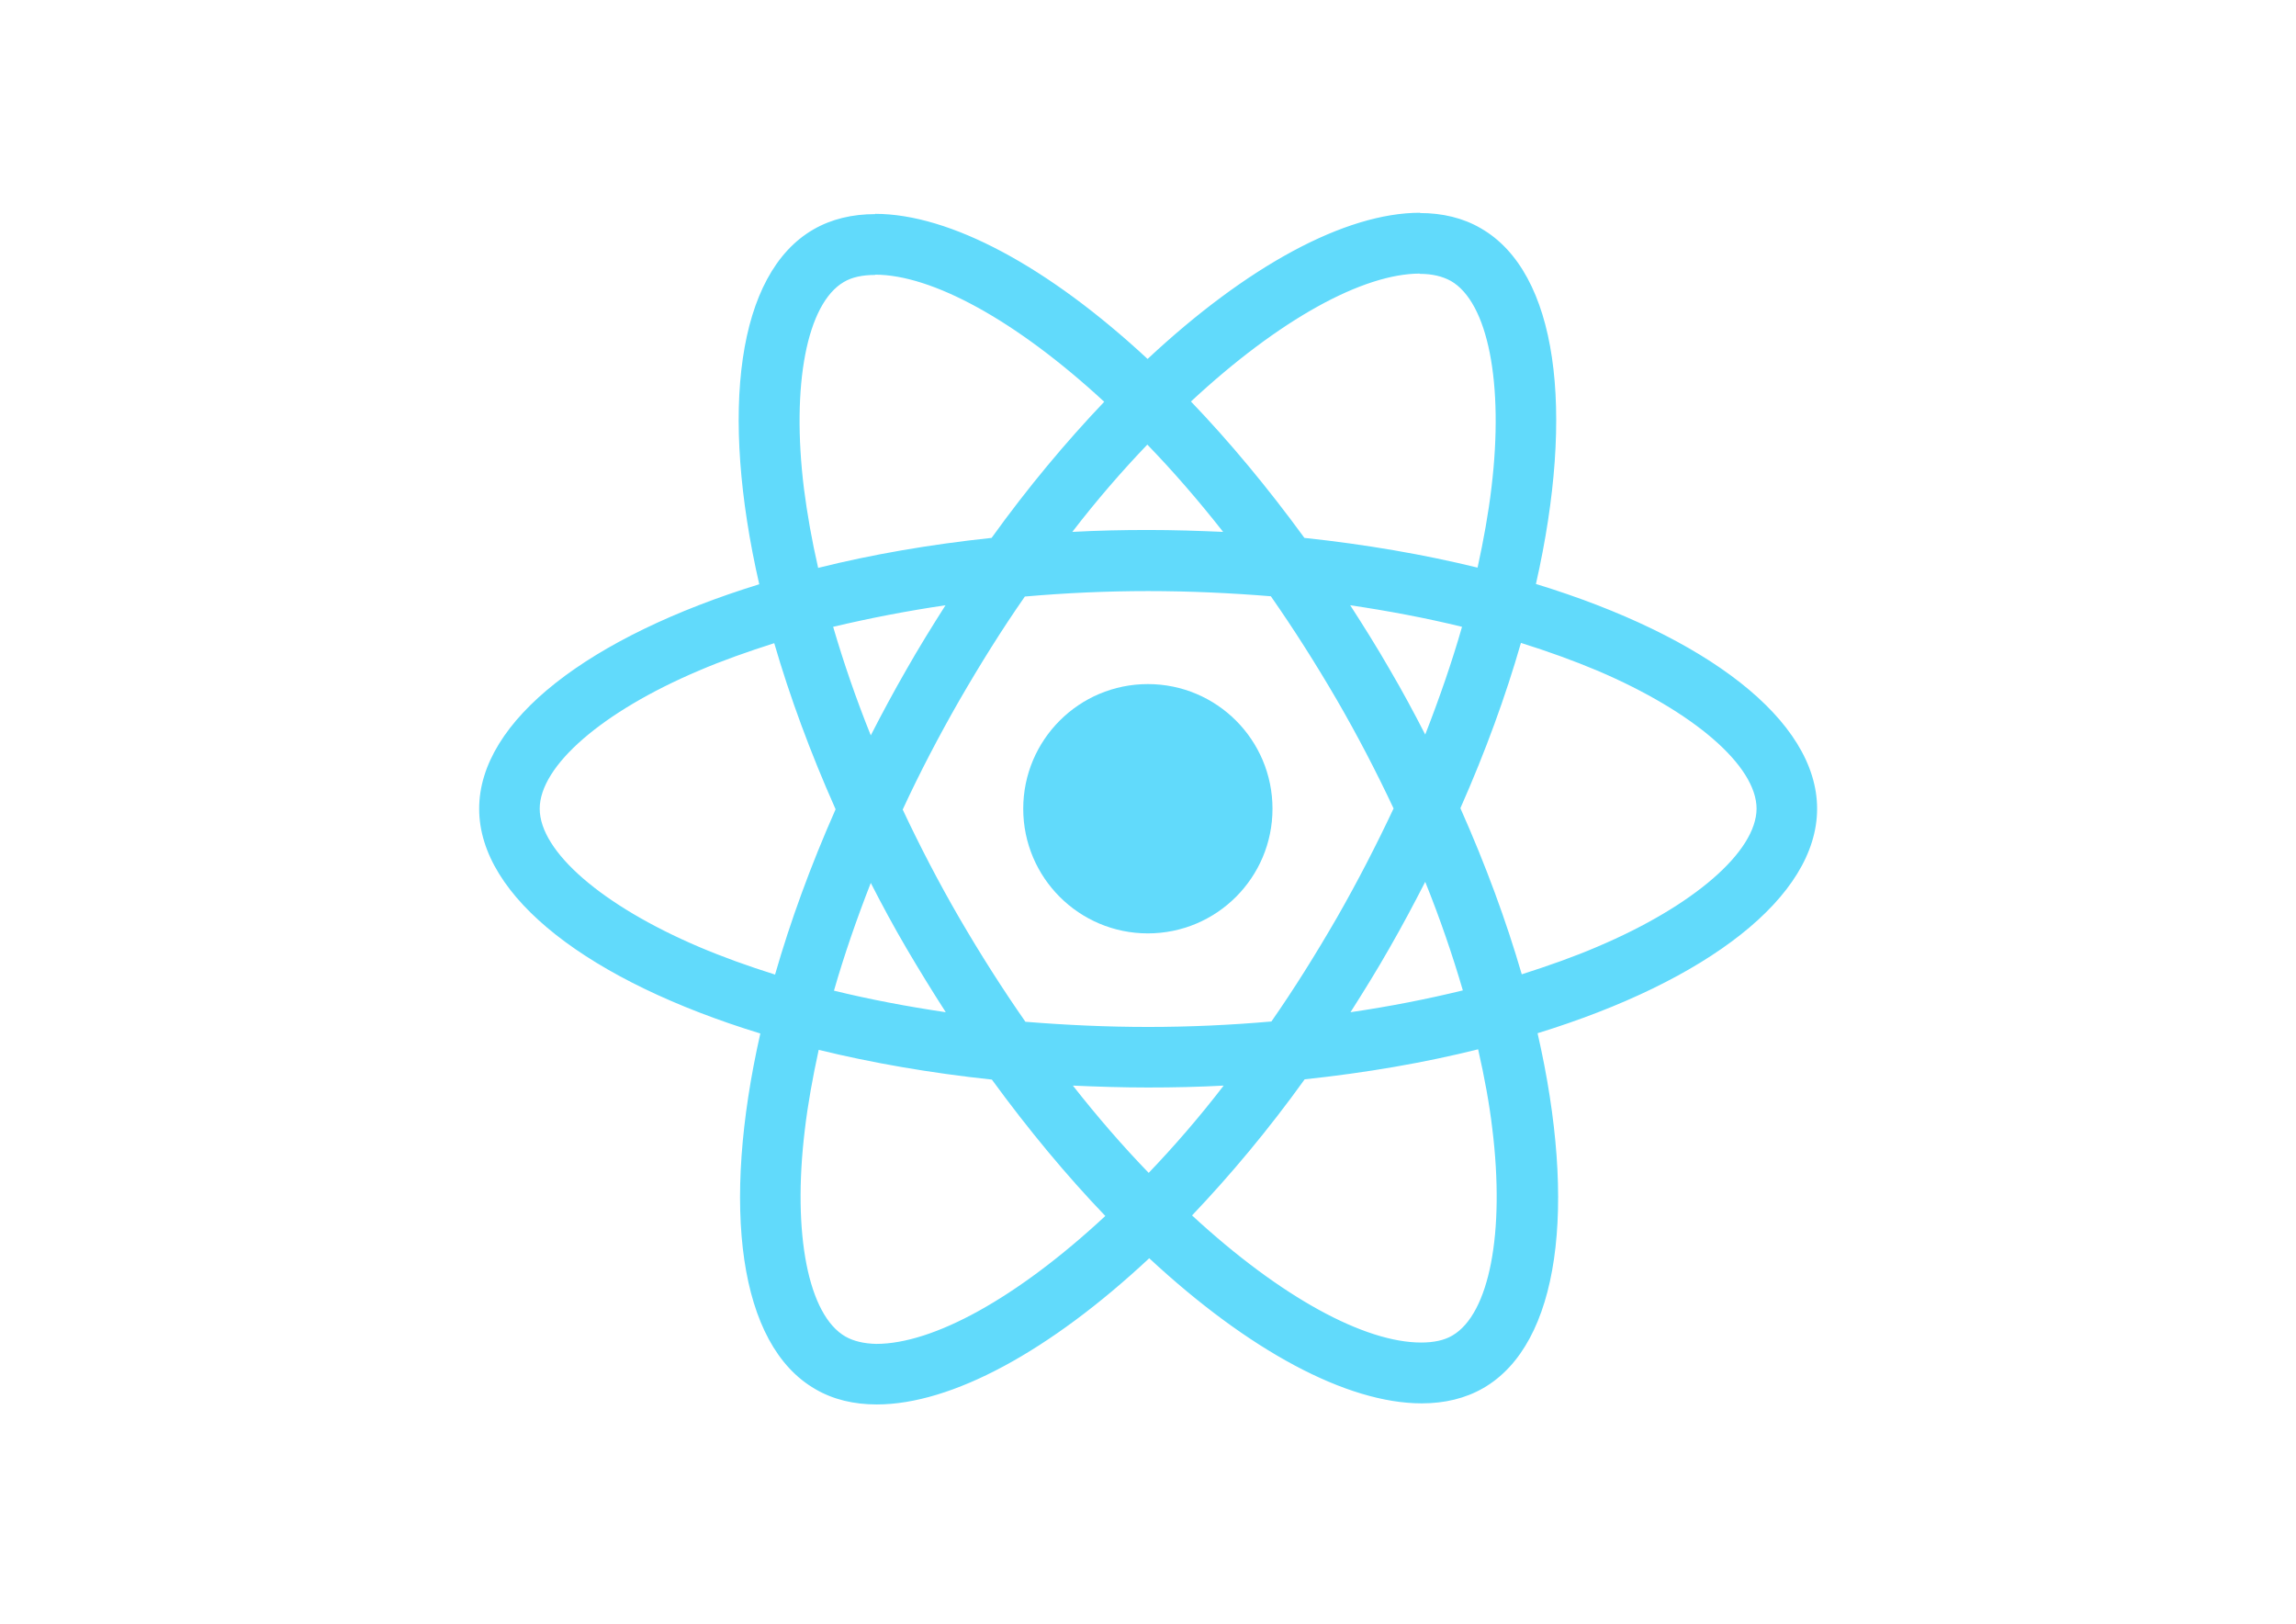
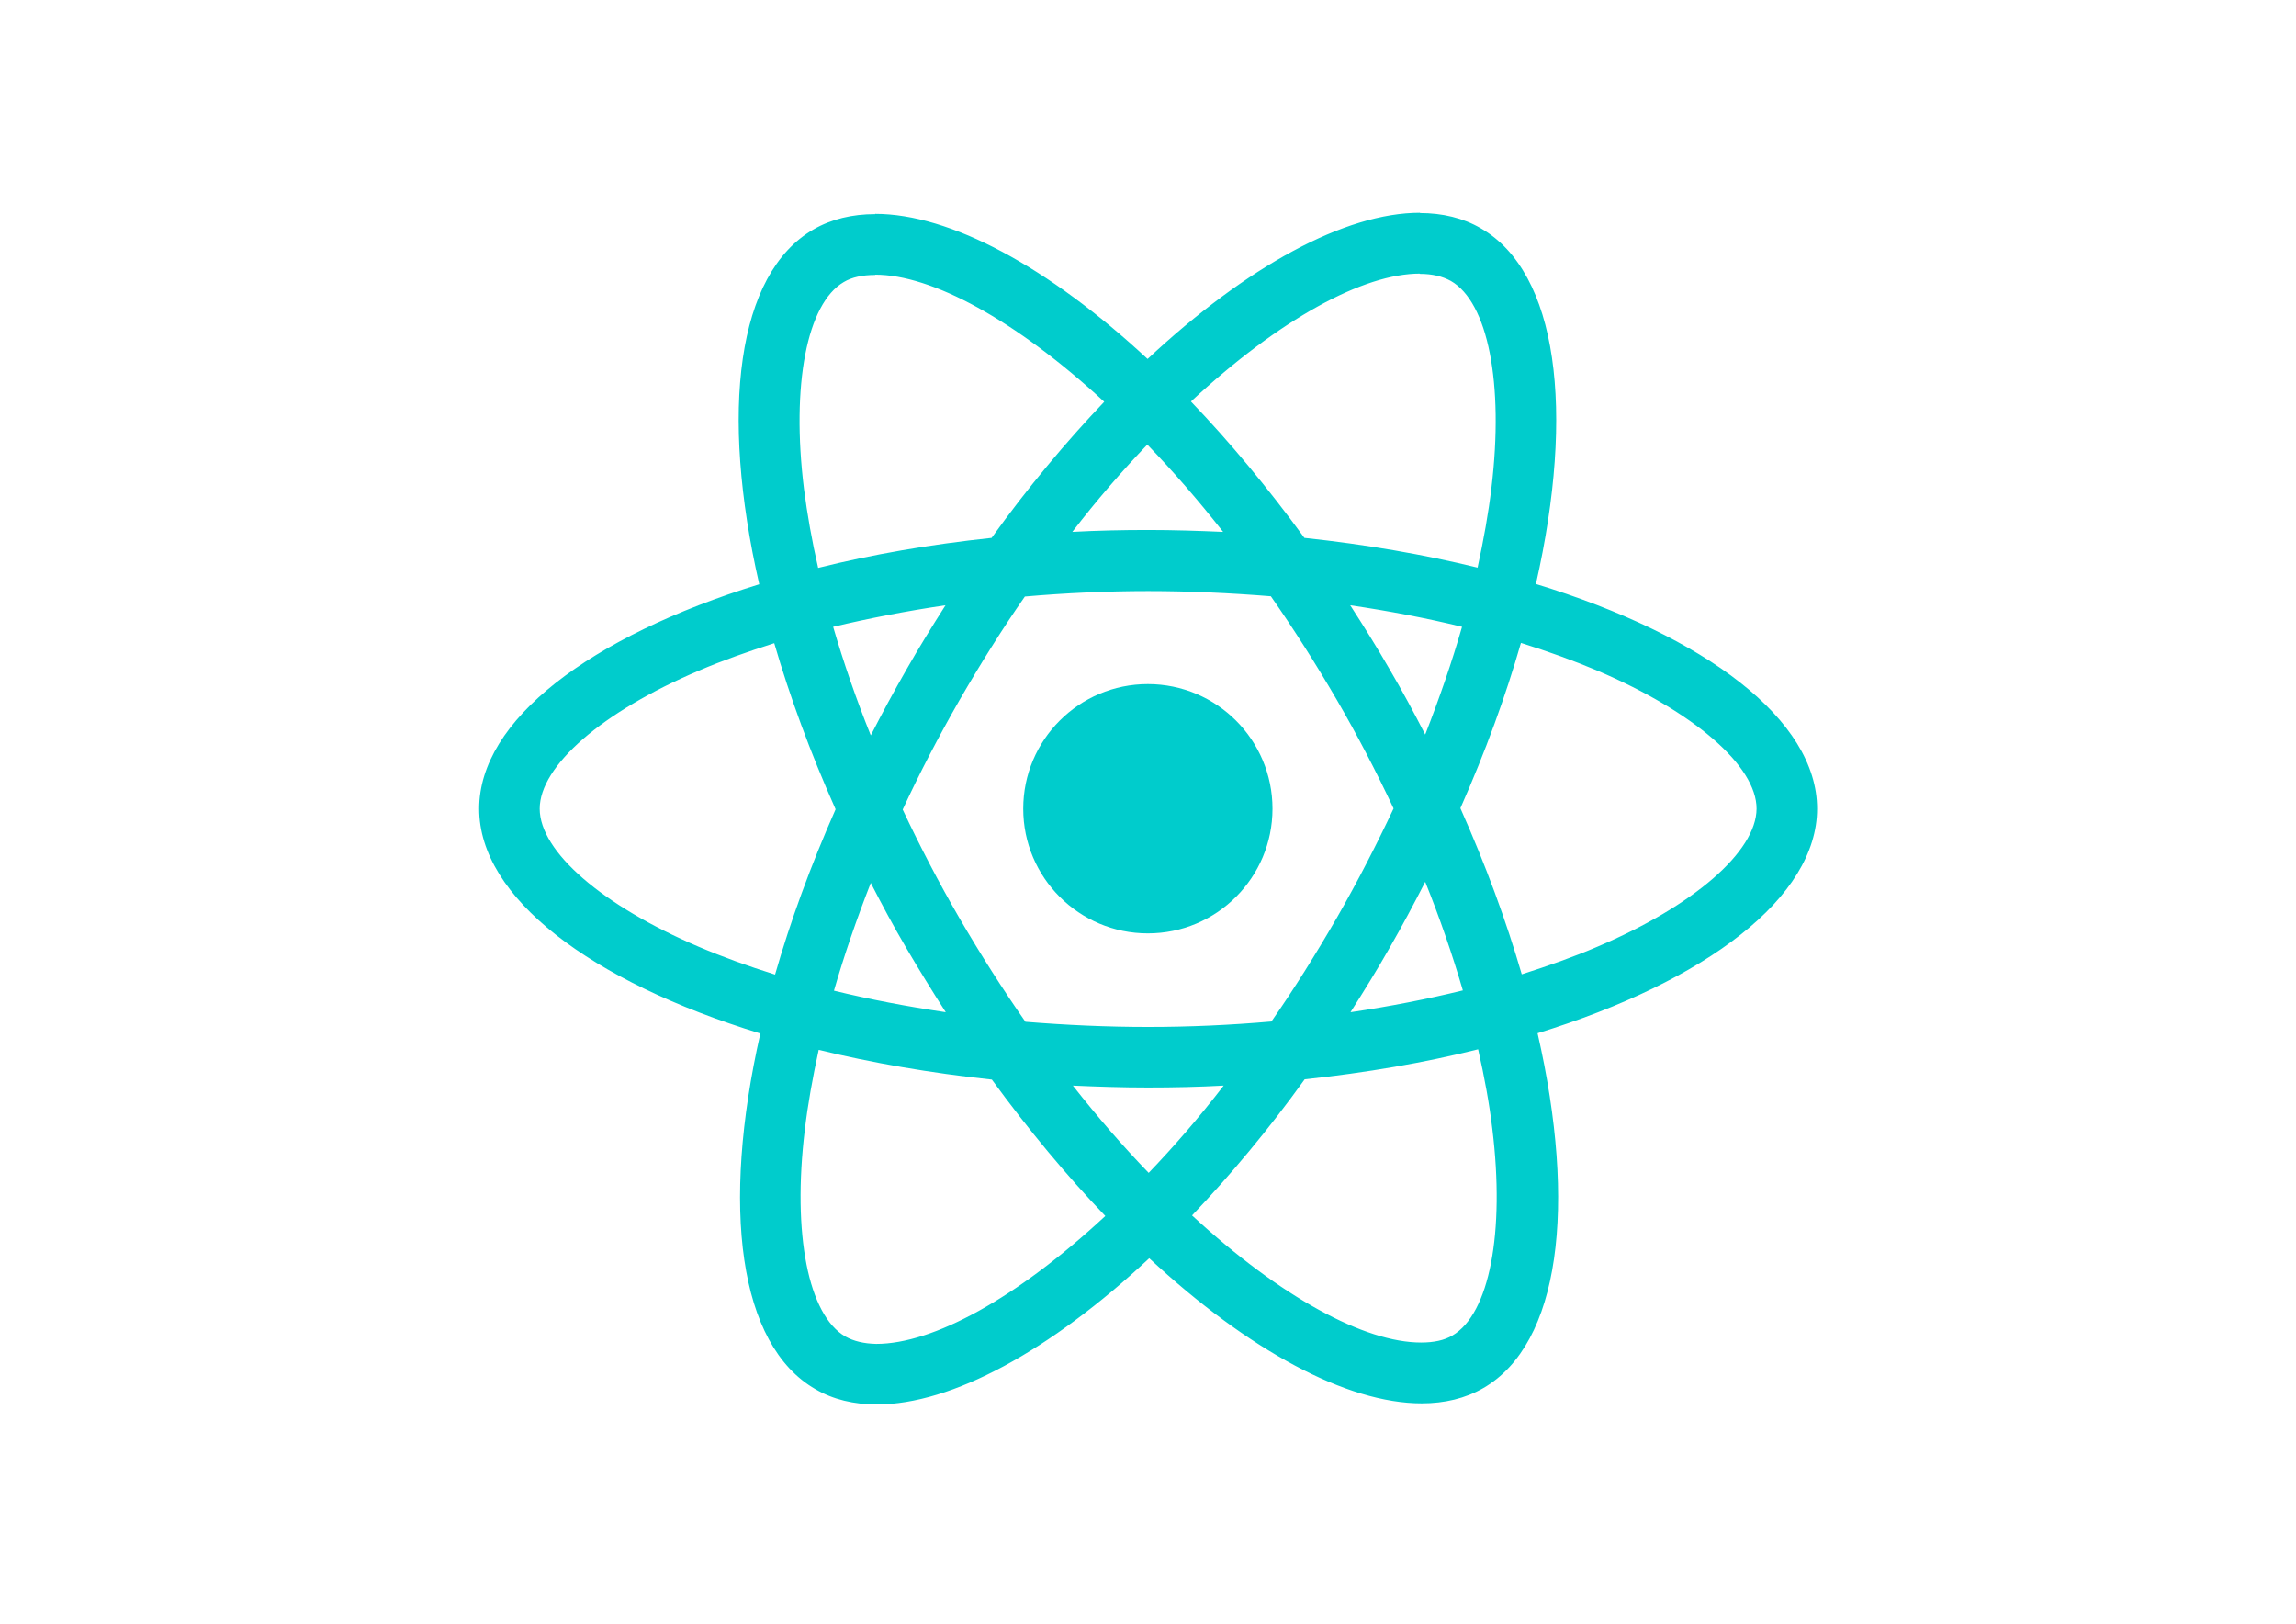
<svg xmlns="http://www.w3.org/2000/svg" viewBox="0 0 841.9 595.3">
-   <g fill="#61DAFB">
+   <g fill="#00cccc">
    <path d="M666.3 296.5c0-32.5-40.7-63.3-103.1-82.4 14.4-63.6 8-114.2-20.2-130.4-6.5-3.8-14.1-5.6-22.4-5.6v22.3c4.6 0 8.3.9 11.4 2.6 13.6 7.8 19.5 37.5 14.9 75.7-1.1 9.4-2.9 19.3-5.1 29.4-19.6-4.8-41-8.5-63.5-10.9-13.5-18.5-27.5-35.3-41.6-50 32.6-30.3 63.2-46.9 84-46.9V78c-27.5 0-63.5 19.6-99.9 53.6-36.4-33.8-72.4-53.2-99.9-53.2v22.3c20.7 0 51.4 16.5 84 46.6-14 14.7-28 31.4-41.3 49.9-22.6 2.4-44 6.1-63.6 11-2.3-10-4-19.7-5.2-29-4.7-38.2 1.1-67.9 14.6-75.8 3-1.8 6.9-2.6 11.5-2.6V78.5c-8.4 0-16 1.8-22.6 5.6-28.1 16.2-34.4 66.7-19.9 130.1-62.2 19.2-102.7 49.9-102.7 82.3 0 32.5 40.7 63.3 103.1 82.4-14.4 63.6-8 114.2 20.2 130.4 6.5 3.8 14.1 5.6 22.5 5.6 27.5 0 63.5-19.6 99.9-53.6 36.4 33.8 72.4 53.2 99.9 53.2 8.4 0 16-1.8 22.6-5.6 28.1-16.2 34.4-66.7 19.9-130.1 62-19.1 102.5-49.9 102.5-82.3zm-130.2-66.7c-3.7 12.9-8.3 26.2-13.5 39.5-4.1-8-8.4-16-13.1-24-4.6-8-9.5-15.8-14.4-23.4 14.2 2.1 27.9 4.7 41 7.9zm-45.8 106.5c-7.8 13.5-15.8 26.3-24.1 38.2-14.9 1.3-30 2-45.2 2-15.1 0-30.2-.7-45-1.9-8.3-11.9-16.4-24.6-24.2-38-7.6-13.1-14.5-26.4-20.8-39.8 6.2-13.4 13.2-26.8 20.7-39.9 7.8-13.5 15.8-26.3 24.1-38.2 14.9-1.3 30-2 45.2-2 15.1 0 30.2.7 45 1.9 8.3 11.9 16.4 24.6 24.2 38 7.6 13.1 14.5 26.4 20.8 39.8-6.3 13.4-13.2 26.8-20.7 39.9zm32.3-13c5.4 13.4 10 26.8 13.8 39.8-13.1 3.2-26.9 5.9-41.2 8 4.9-7.7 9.8-15.6 14.4-23.7 4.6-8 8.9-16.1 13-24.1zM421.2 430c-9.3-9.6-18.6-20.3-27.8-32 9 .4 18.2.7 27.5.7 9.4 0 18.7-.2 27.8-.7-9 11.7-18.3 22.4-27.5 32zm-74.4-58.9c-14.2-2.1-27.9-4.7-41-7.9 3.7-12.9 8.3-26.2 13.5-39.5 4.1 8 8.4 16 13.1 24 4.7 8 9.5 15.8 14.4 23.4zM420.7 163c9.3 9.6 18.6 20.3 27.8 32-9-.4-18.2-.7-27.5-.7-9.4 0-18.7.2-27.8.7 9-11.7 18.3-22.4 27.5-32zm-74 58.9c-4.9 7.7-9.8 15.6-14.4 23.7-4.6 8-8.9 16-13 24-5.4-13.4-10-26.8-13.8-39.8 13.1-3.1 26.9-5.8 41.2-7.9zm-90.5 125.2c-35.4-15.1-58.3-34.9-58.3-50.6 0-15.7 22.9-35.6 58.3-50.6 8.6-3.7 18-7 27.7-10.1 5.7 19.6 13.2 40 22.5 60.9-9.2 20.8-16.6 41.1-22.2 60.6-9.9-3.1-19.3-6.5-28-10.2zM310 490c-13.6-7.8-19.5-37.5-14.9-75.7 1.1-9.4 2.9-19.3 5.1-29.4 19.6 4.8 41 8.5 63.5 10.9 13.5 18.5 27.5 35.3 41.6 50-32.6 30.3-63.2 46.9-84 46.9-4.5-.1-8.3-1-11.3-2.7zm237.2-76.2c4.7 38.2-1.1 67.9-14.6 75.8-3 1.8-6.9 2.6-11.5 2.6-20.7 0-51.4-16.5-84-46.6 14-14.7 28-31.4 41.3-49.9 22.6-2.4 44-6.1 63.6-11 2.3 10.1 4.1 19.8 5.2 29.1zm38.5-66.7c-8.6 3.7-18 7-27.7 10.1-5.7-19.6-13.2-40-22.5-60.9 9.2-20.8 16.6-41.1 22.2-60.6 9.9 3.1 19.3 6.5 28.1 10.2 35.4 15.1 58.3 34.9 58.3 50.6-.1 15.7-23 35.6-58.4 50.6zM320.8 78.4z" />
    <circle cx="420.9" cy="296.5" r="45.7" />
    <path d="M520.5 78.1z" />
  </g>
</svg>
